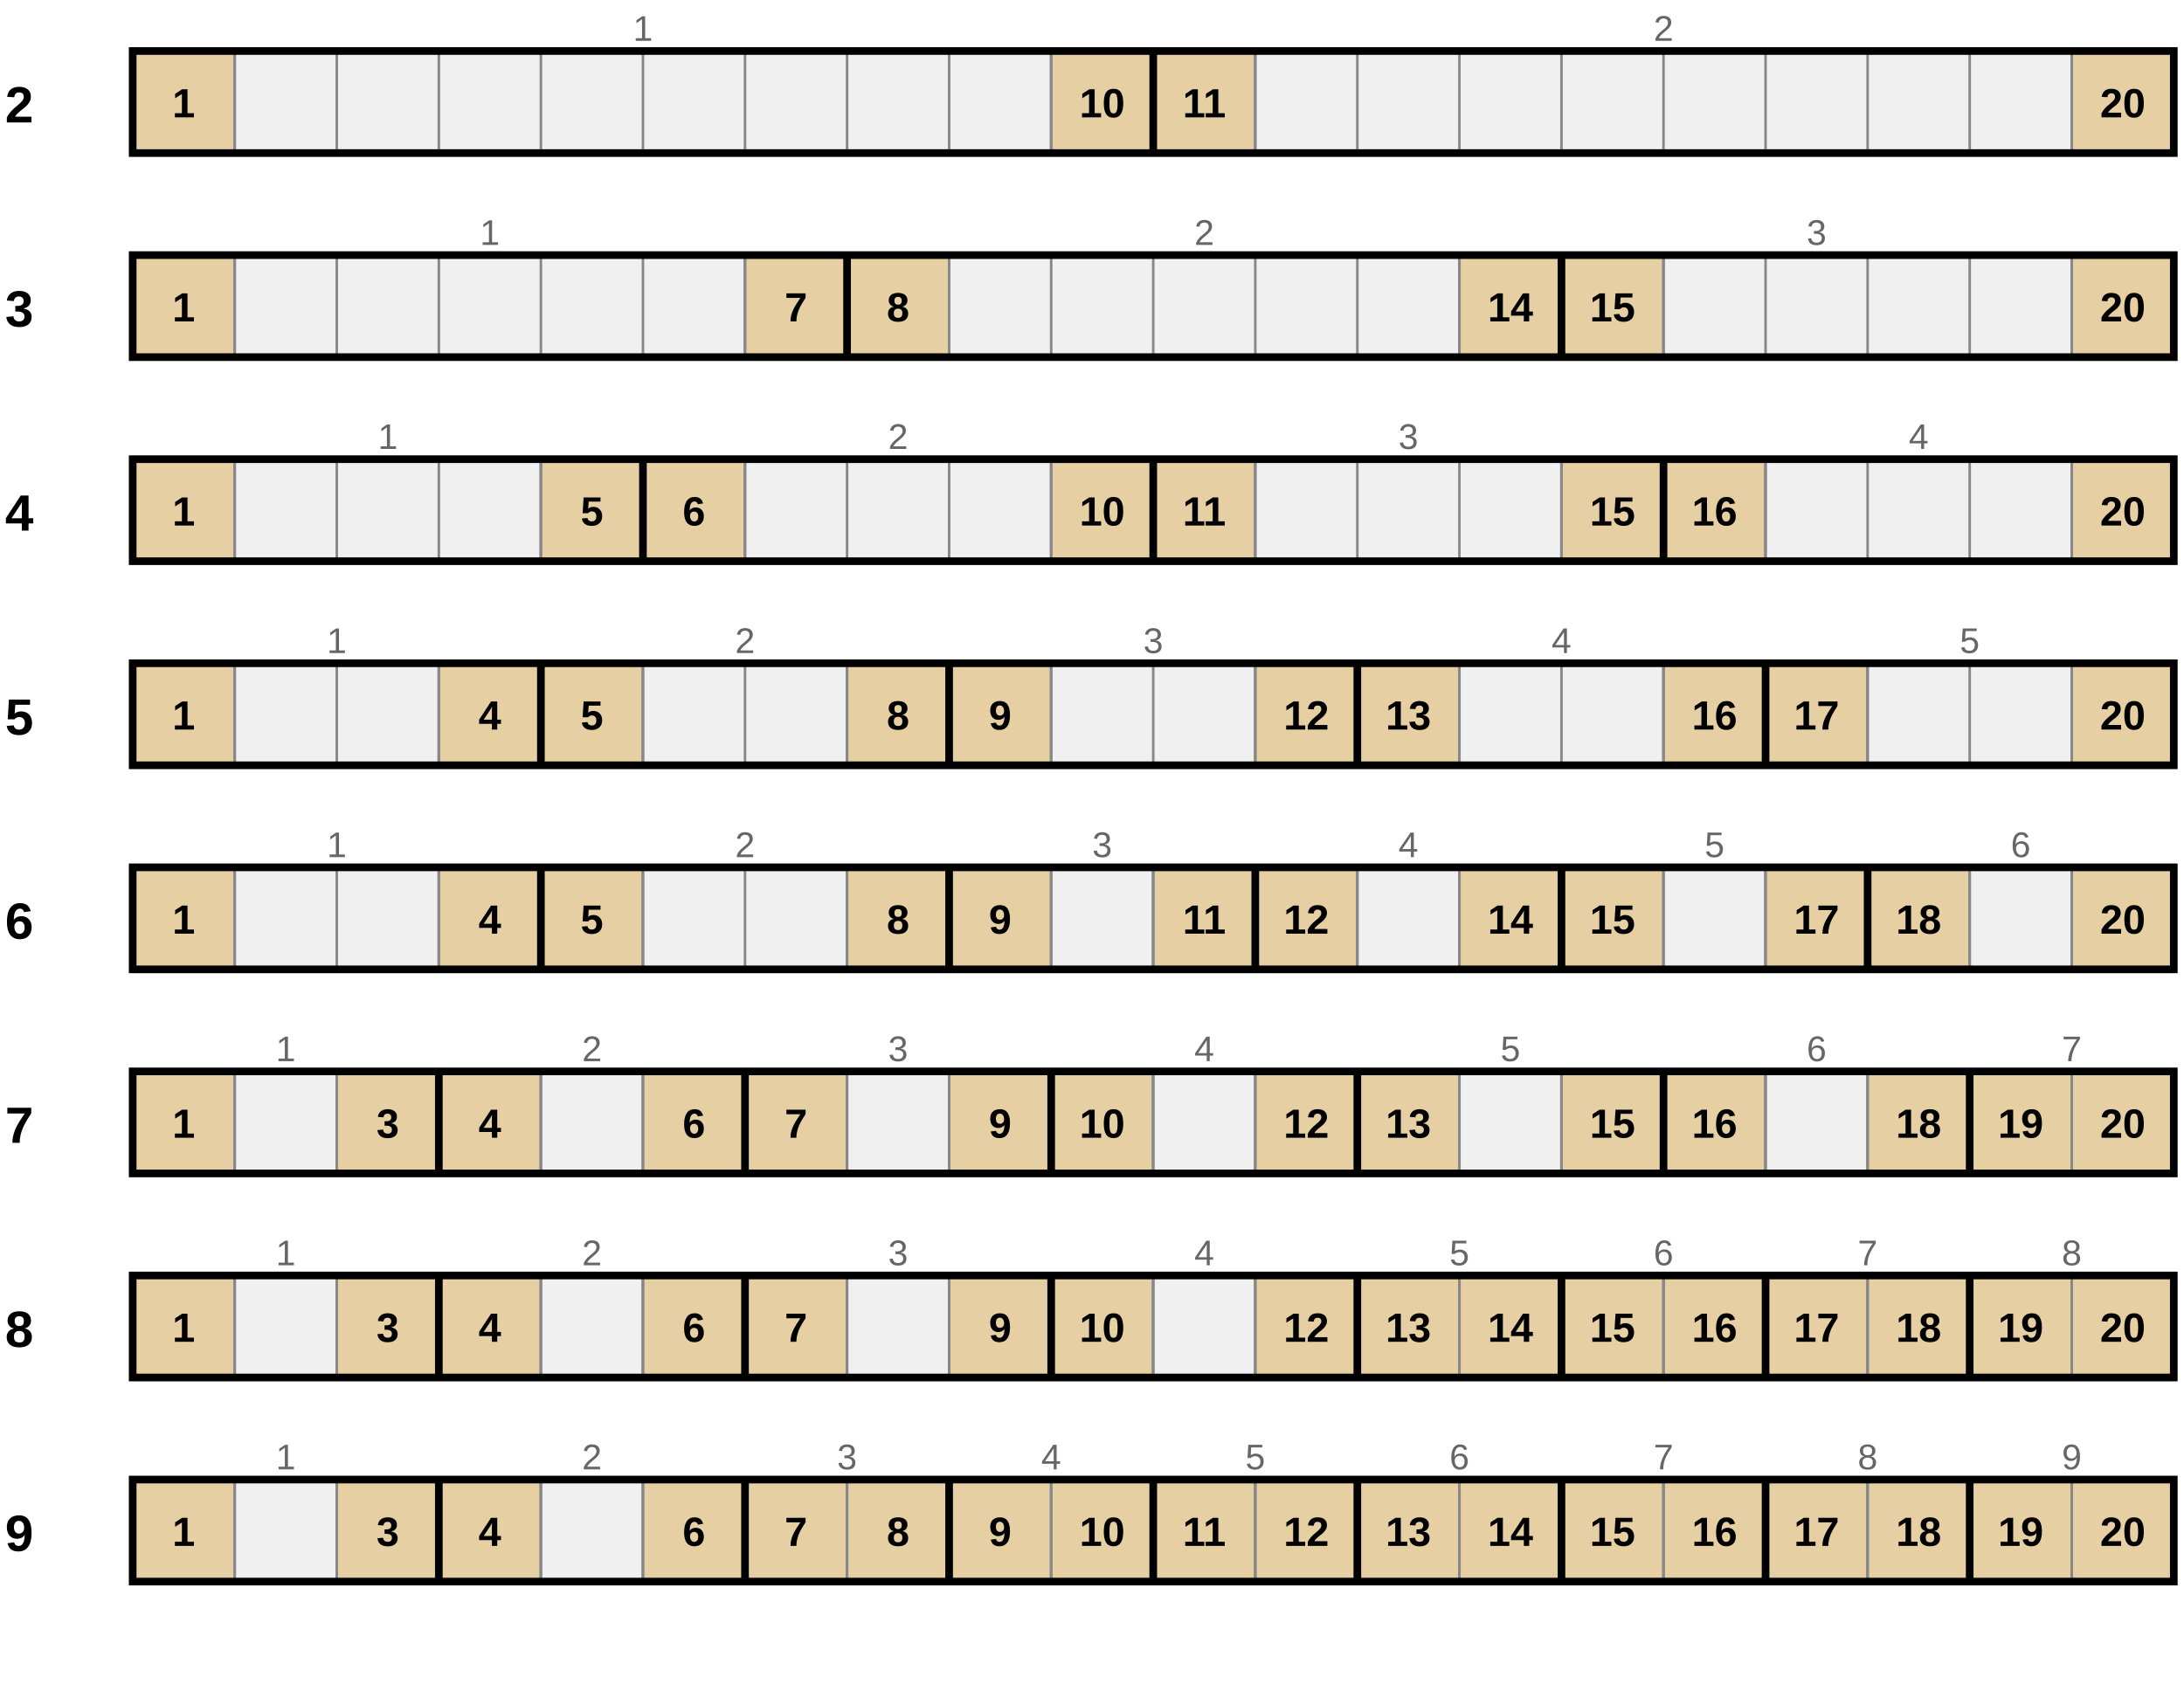
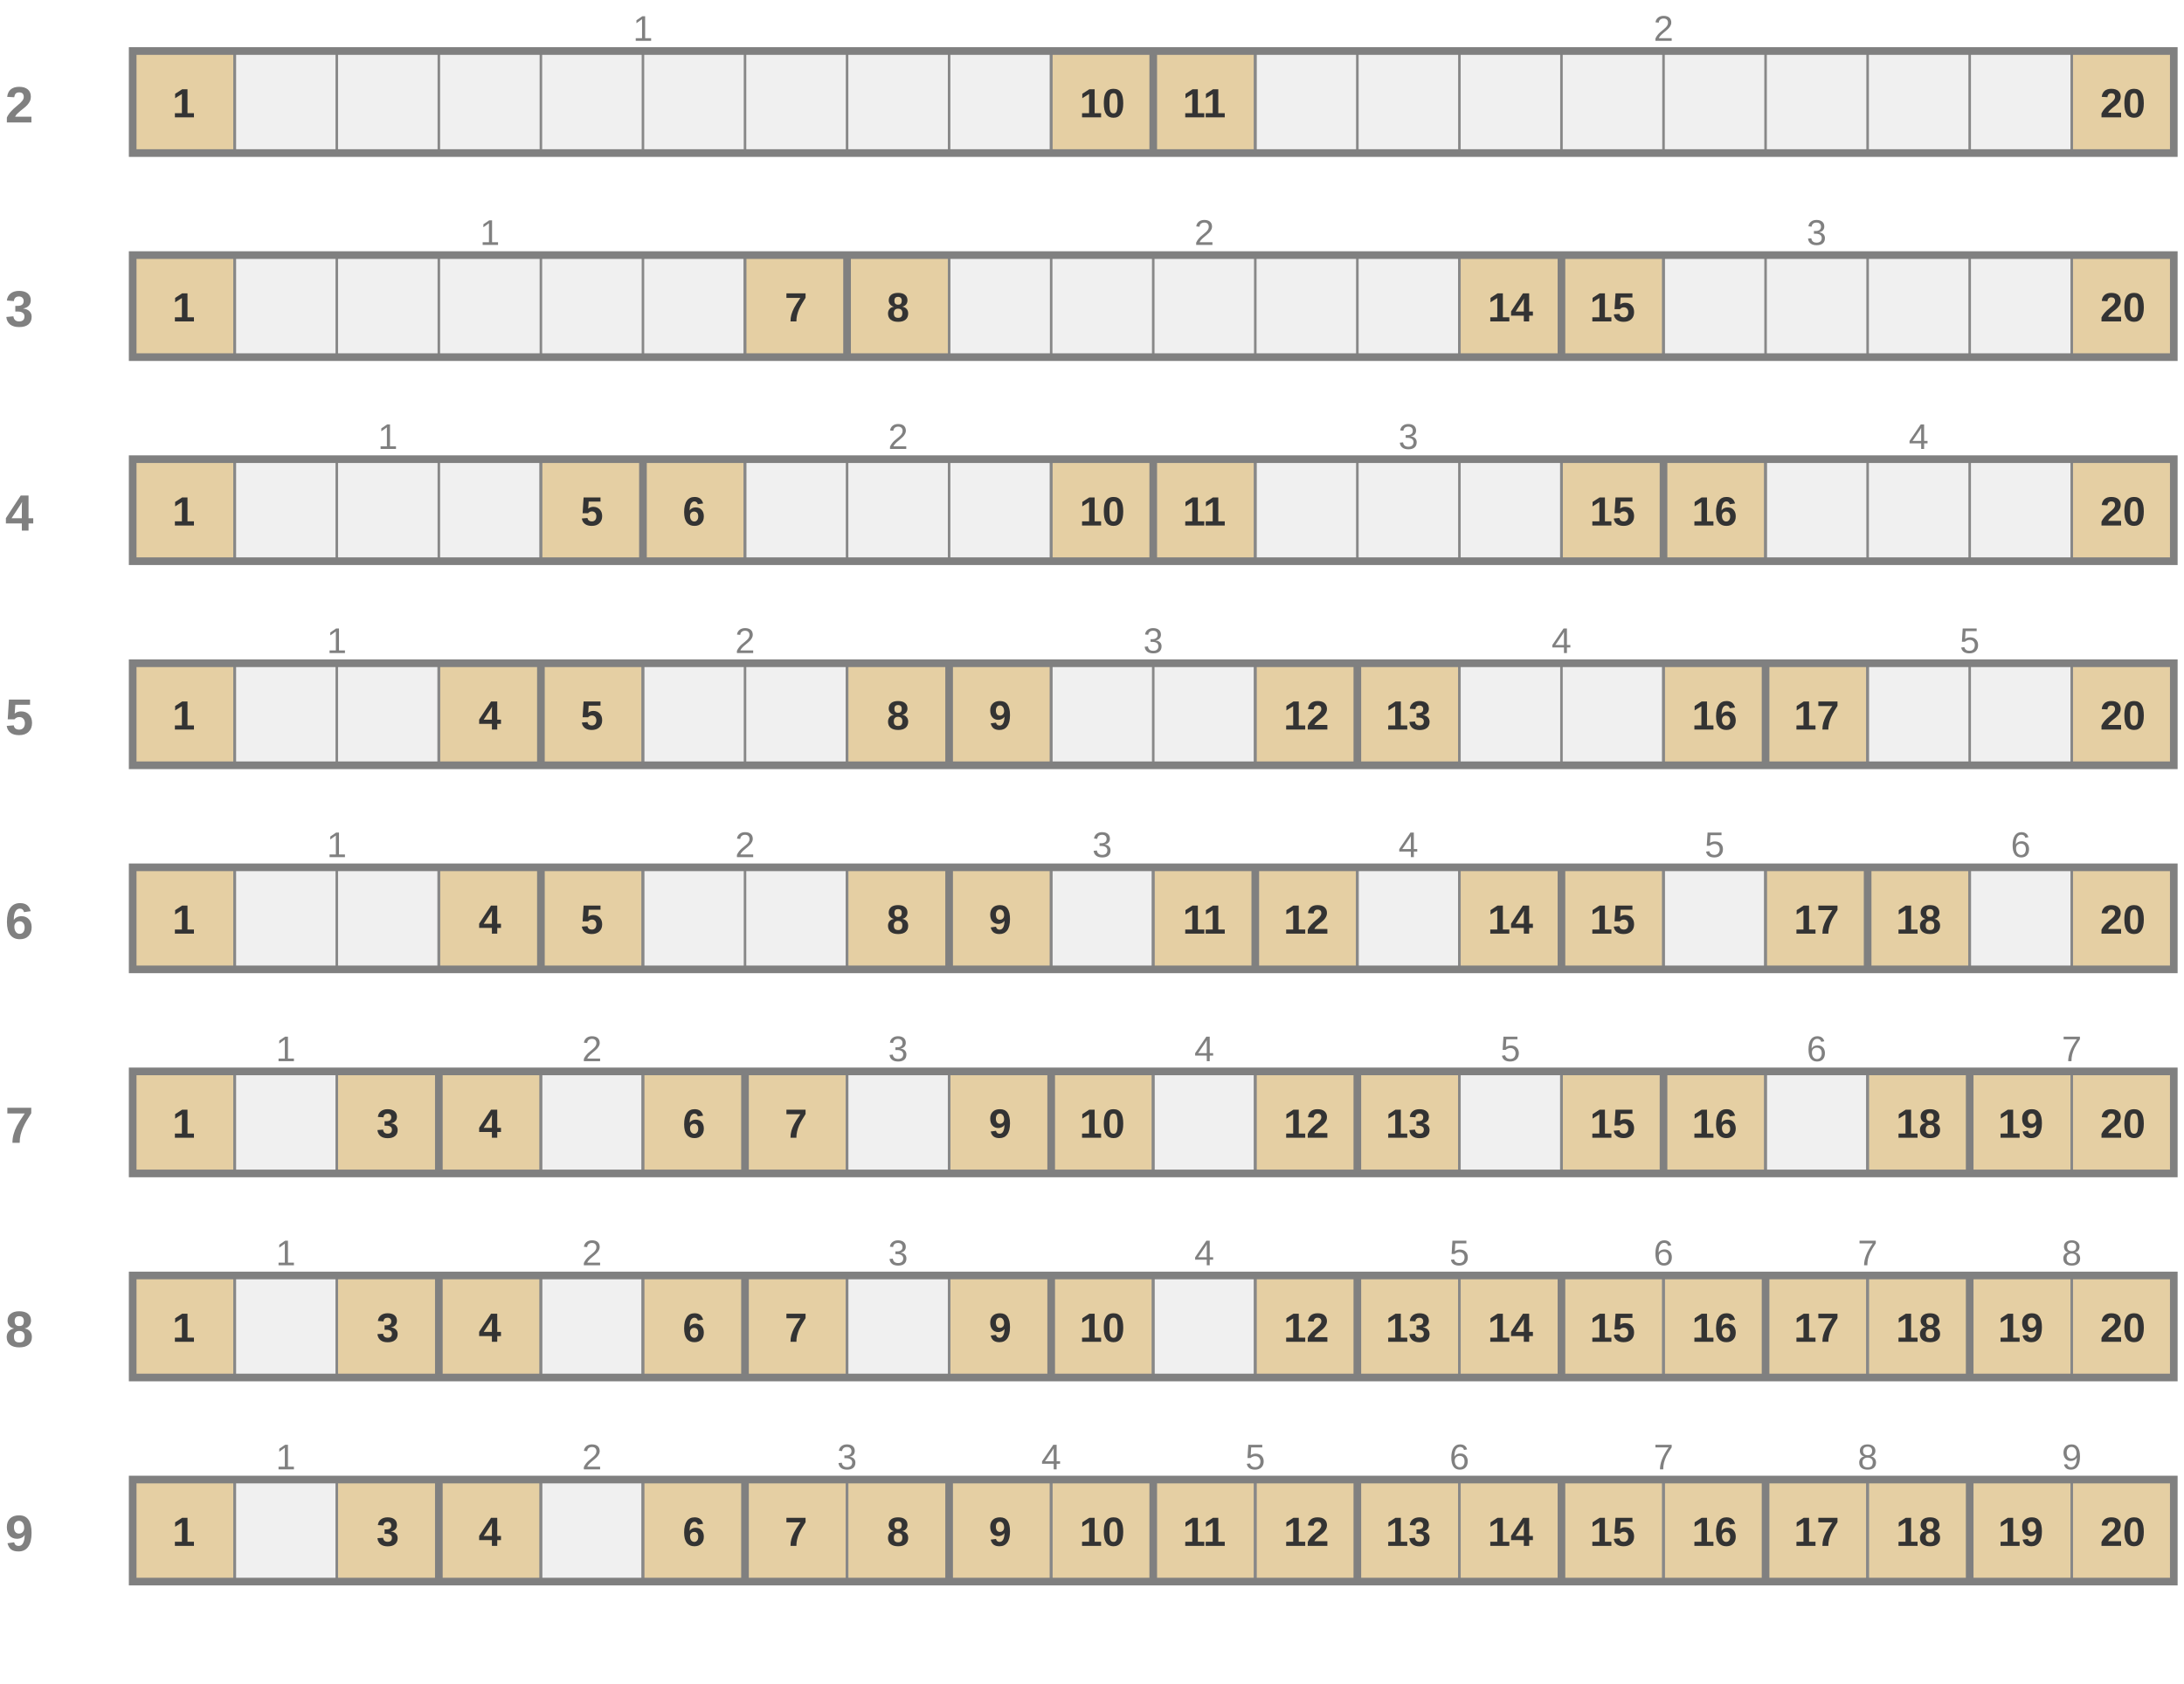
<svg xmlns="http://www.w3.org/2000/svg" viewBox="24 0 428 330" width="428" height="330">
  <style>
    .cell { fill: #f0f0f0; stroke: #888; stroke-width: 0.5; }
    .cell-numbered { fill: #e5cfa3; stroke: #888; stroke-width: 0.5; }
-     .group-divider { stroke: #000; stroke-width: 1.5; }
-     .number-text { font-family: Arial, sans-serif; font-size: 8px; font-weight: 600; text-anchor: middle; }
-     .label-text { font-family: Arial, sans-serif; font-size: 10px; font-weight: bold; }
-     .group-label { font-family: Arial, sans-serif; font-size: 7px; fill: #666; text-anchor: middle; }
+     .group-divider { stroke: #808080; stroke-width: 1.5; }
+     .number-text { font-family: Arial, sans-serif; font-size: 8px; font-weight: 600; text-anchor: middle; fill: #333; }
+     .label-text { font-family: Arial, sans-serif; font-size: 10px; font-weight: bold; fill: #808080; }
+     .group-label { font-family: Arial, sans-serif; font-size: 7px; text-anchor: middle; fill: #808080; }
  </style>
  <g transform="translate(50, 10)">
    <text x="-25" y="14" class="label-text">2</text>
    <text x="100" y="-2" class="group-label">1</text>
    <text x="300" y="-2" class="group-label">2</text>
    <rect x="0" y="0" width="20" height="20" class="cell-numbered" />
    <rect x="20" y="0" width="160" height="20" class="cell" />
    <rect x="180" y="0" width="20" height="20" class="cell-numbered" />
    <rect x="200" y="0" width="20" height="20" class="cell-numbered" />
    <rect x="220" y="0" width="160" height="20" class="cell" />
    <rect x="380" y="0" width="20" height="20" class="cell-numbered" />
    <path d="M 20,0 v20 M 40,0 v20 M 60,0 v20 M 80,0 v20 M 100,0 v20 M 120,0 v20 M 140,0 v20 M 160,0 v20 M 180,0 v20 M 220,0 v20 M 240,0 v20 M 260,0 v20 M 280,0 v20 M 300,0 v20 M 320,0 v20 M 340,0 v20 M 360,0 v20 M 380,0 v20" stroke="#888" stroke-width="0.5" fill="none" />
    <line x1="200" y1="0" x2="200" y2="20" class="group-divider" />
-     <rect x="0" y="0" width="400" height="20" fill="none" stroke="#000" stroke-width="1.5" />
+     <rect x="0" y="0" width="400" height="20" fill="none" stroke="#808080" stroke-width="1.5" />
    <text x="10" y="13" class="number-text">1</text>
    <text x="190" y="13" class="number-text">10</text>
    <text x="210" y="13" class="number-text">11</text>
    <text x="390" y="13" class="number-text">20</text>
  </g>
  <g transform="translate(50, 50)">
    <text x="-25" y="14" class="label-text">3</text>
    <text x="70" y="-2" class="group-label">1</text>
    <text x="210" y="-2" class="group-label">2</text>
    <text x="330" y="-2" class="group-label">3</text>
    <rect x="0" y="0" width="20" height="20" class="cell-numbered" />
    <rect x="20" y="0" width="100" height="20" class="cell" />
    <rect x="120" y="0" width="20" height="20" class="cell-numbered" />
    <rect x="140" y="0" width="20" height="20" class="cell-numbered" />
    <rect x="160" y="0" width="100" height="20" class="cell" />
    <rect x="260" y="0" width="20" height="20" class="cell-numbered" />
    <rect x="280" y="0" width="20" height="20" class="cell-numbered" />
    <rect x="300" y="0" width="80" height="20" class="cell" />
    <rect x="380" y="0" width="20" height="20" class="cell-numbered" />
    <path d="M 20,0 v20 M 40,0 v20 M 60,0 v20 M 80,0 v20 M 100,0 v20 M 120,0 v20 M 160,0 v20 M 180,0 v20 M 200,0 v20 M 220,0 v20 M 240,0 v20 M 260,0 v20 M 300,0 v20 M 320,0 v20 M 340,0 v20 M 360,0 v20 M 380,0 v20" stroke="#888" stroke-width="0.5" fill="none" />
    <line x1="140" y1="0" x2="140" y2="20" class="group-divider" />
    <line x1="280" y1="0" x2="280" y2="20" class="group-divider" />
-     <rect x="0" y="0" width="400" height="20" fill="none" stroke="#000" stroke-width="1.5" />
+     <rect x="0" y="0" width="400" height="20" fill="none" stroke="#808080" stroke-width="1.5" />
    <text x="10" y="13" class="number-text">1</text>
    <text x="130" y="13" class="number-text">7</text>
    <text x="150" y="13" class="number-text">8</text>
    <text x="270" y="13" class="number-text">14</text>
    <text x="290" y="13" class="number-text">15</text>
    <text x="390" y="13" class="number-text">20</text>
  </g>
  <g transform="translate(50, 90)">
    <text x="-25" y="14" class="label-text">4</text>
    <text x="50" y="-2" class="group-label">1</text>
    <text x="150" y="-2" class="group-label">2</text>
    <text x="250" y="-2" class="group-label">3</text>
    <text x="350" y="-2" class="group-label">4</text>
    <rect x="0" y="0" width="20" height="20" class="cell-numbered" />
    <rect x="20" y="0" width="60" height="20" class="cell" />
    <rect x="80" y="0" width="20" height="20" class="cell-numbered" />
    <rect x="100" y="0" width="20" height="20" class="cell-numbered" />
    <rect x="120" y="0" width="60" height="20" class="cell" />
    <rect x="180" y="0" width="20" height="20" class="cell-numbered" />
    <rect x="200" y="0" width="20" height="20" class="cell-numbered" />
    <rect x="220" y="0" width="60" height="20" class="cell" />
    <rect x="280" y="0" width="20" height="20" class="cell-numbered" />
    <rect x="300" y="0" width="20" height="20" class="cell-numbered" />
    <rect x="320" y="0" width="60" height="20" class="cell" />
    <rect x="380" y="0" width="20" height="20" class="cell-numbered" />
    <path d="M 20,0 v20 M 40,0 v20 M 60,0 v20 M 80,0 v20 M 120,0 v20 M 140,0 v20 M 160,0 v20 M 180,0 v20 M 220,0 v20 M 240,0 v20 M 260,0 v20 M 280,0 v20 M 320,0 v20 M 340,0 v20 M 360,0 v20 M 380,0 v20" stroke="#888" stroke-width="0.5" fill="none" />
    <line x1="100" y1="0" x2="100" y2="20" class="group-divider" />
    <line x1="200" y1="0" x2="200" y2="20" class="group-divider" />
    <line x1="300" y1="0" x2="300" y2="20" class="group-divider" />
-     <rect x="0" y="0" width="400" height="20" fill="none" stroke="#000" stroke-width="1.5" />
+     <rect x="0" y="0" width="400" height="20" fill="none" stroke="#808080" stroke-width="1.5" />
    <text x="10" y="13" class="number-text">1</text>
    <text x="90" y="13" class="number-text">5</text>
    <text x="110" y="13" class="number-text">6</text>
    <text x="190" y="13" class="number-text">10</text>
    <text x="210" y="13" class="number-text">11</text>
    <text x="290" y="13" class="number-text">15</text>
    <text x="310" y="13" class="number-text">16</text>
    <text x="390" y="13" class="number-text">20</text>
  </g>
  <g transform="translate(50, 130)">
    <text x="-25" y="14" class="label-text">5</text>
    <text x="40" y="-2" class="group-label">1</text>
    <text x="120" y="-2" class="group-label">2</text>
    <text x="200" y="-2" class="group-label">3</text>
    <text x="280" y="-2" class="group-label">4</text>
    <text x="360" y="-2" class="group-label">5</text>
    <rect x="0" y="0" width="20" height="20" class="cell-numbered" />
    <rect x="20" y="0" width="40" height="20" class="cell" />
    <rect x="60" y="0" width="20" height="20" class="cell-numbered" />
    <rect x="80" y="0" width="20" height="20" class="cell-numbered" />
    <rect x="100" y="0" width="40" height="20" class="cell" />
    <rect x="140" y="0" width="20" height="20" class="cell-numbered" />
    <rect x="160" y="0" width="20" height="20" class="cell-numbered" />
    <rect x="180" y="0" width="40" height="20" class="cell" />
    <rect x="220" y="0" width="20" height="20" class="cell-numbered" />
    <rect x="240" y="0" width="20" height="20" class="cell-numbered" />
    <rect x="260" y="0" width="40" height="20" class="cell" />
    <rect x="300" y="0" width="20" height="20" class="cell-numbered" />
    <rect x="320" y="0" width="20" height="20" class="cell-numbered" />
    <rect x="340" y="0" width="40" height="20" class="cell" />
    <rect x="380" y="0" width="20" height="20" class="cell-numbered" />
    <path d="M 20,0 v20 M 40,0 v20 M 60,0 v20 M 100,0 v20 M 120,0 v20 M 140,0 v20 M 180,0 v20 M 200,0 v20 M 220,0 v20 M 260,0 v20 M 280,0 v20 M 300,0 v20 M 340,0 v20 M 360,0 v20 M 380,0 v20" stroke="#888" stroke-width="0.5" fill="none" />
    <line x1="80" y1="0" x2="80" y2="20" class="group-divider" />
    <line x1="160" y1="0" x2="160" y2="20" class="group-divider" />
    <line x1="240" y1="0" x2="240" y2="20" class="group-divider" />
    <line x1="320" y1="0" x2="320" y2="20" class="group-divider" />
-     <rect x="0" y="0" width="400" height="20" fill="none" stroke="#000" stroke-width="1.5" />
+     <rect x="0" y="0" width="400" height="20" fill="none" stroke="#808080" stroke-width="1.5" />
    <text x="10" y="13" class="number-text">1</text>
    <text x="70" y="13" class="number-text">4</text>
    <text x="90" y="13" class="number-text">5</text>
    <text x="150" y="13" class="number-text">8</text>
    <text x="170" y="13" class="number-text">9</text>
    <text x="230" y="13" class="number-text">12</text>
    <text x="250" y="13" class="number-text">13</text>
    <text x="310" y="13" class="number-text">16</text>
    <text x="330" y="13" class="number-text">17</text>
    <text x="390" y="13" class="number-text">20</text>
  </g>
  <g transform="translate(50, 170)">
    <text x="-25" y="14" class="label-text">6</text>
    <text x="40" y="-2" class="group-label">1</text>
    <text x="120" y="-2" class="group-label">2</text>
    <text x="190" y="-2" class="group-label">3</text>
    <text x="250" y="-2" class="group-label">4</text>
    <text x="310" y="-2" class="group-label">5</text>
    <text x="370" y="-2" class="group-label">6</text>
    <rect x="0" y="0" width="20" height="20" class="cell-numbered" />
    <rect x="20" y="0" width="40" height="20" class="cell" />
    <rect x="60" y="0" width="20" height="20" class="cell-numbered" />
    <rect x="80" y="0" width="20" height="20" class="cell-numbered" />
    <rect x="100" y="0" width="40" height="20" class="cell" />
    <rect x="140" y="0" width="20" height="20" class="cell-numbered" />
    <rect x="160" y="0" width="20" height="20" class="cell-numbered" />
    <rect x="180" y="0" width="20" height="20" class="cell" />
    <rect x="200" y="0" width="20" height="20" class="cell-numbered" />
    <rect x="220" y="0" width="20" height="20" class="cell-numbered" />
    <rect x="240" y="0" width="20" height="20" class="cell" />
    <rect x="260" y="0" width="20" height="20" class="cell-numbered" />
    <rect x="280" y="0" width="20" height="20" class="cell-numbered" />
    <rect x="300" y="0" width="20" height="20" class="cell" />
    <rect x="320" y="0" width="20" height="20" class="cell-numbered" />
    <rect x="340" y="0" width="20" height="20" class="cell-numbered" />
    <rect x="360" y="0" width="20" height="20" class="cell" />
    <rect x="380" y="0" width="20" height="20" class="cell-numbered" />
    <path d="M 20,0 v20 M 40,0 v20 M 60,0 v20 M 100,0 v20 M 120,0 v20 M 140,0 v20 M 180,0 v20 M 200,0 v20 M 240,0 v20 M 260,0 v20 M 300,0 v20 M 320,0 v20 M 360,0 v20 M 380,0 v20" stroke="#888" stroke-width="0.5" fill="none" />
    <line x1="80" y1="0" x2="80" y2="20" class="group-divider" />
    <line x1="160" y1="0" x2="160" y2="20" class="group-divider" />
    <line x1="220" y1="0" x2="220" y2="20" class="group-divider" />
    <line x1="280" y1="0" x2="280" y2="20" class="group-divider" />
    <line x1="340" y1="0" x2="340" y2="20" class="group-divider" />
-     <rect x="0" y="0" width="400" height="20" fill="none" stroke="#000" stroke-width="1.5" />
+     <rect x="0" y="0" width="400" height="20" fill="none" stroke="#808080" stroke-width="1.5" />
    <text x="10" y="13" class="number-text">1</text>
    <text x="70" y="13" class="number-text">4</text>
    <text x="90" y="13" class="number-text">5</text>
    <text x="150" y="13" class="number-text">8</text>
    <text x="170" y="13" class="number-text">9</text>
    <text x="210" y="13" class="number-text">11</text>
    <text x="230" y="13" class="number-text">12</text>
    <text x="270" y="13" class="number-text">14</text>
    <text x="290" y="13" class="number-text">15</text>
    <text x="330" y="13" class="number-text">17</text>
    <text x="350" y="13" class="number-text">18</text>
    <text x="390" y="13" class="number-text">20</text>
  </g>
  <g transform="translate(50, 210)">
    <text x="-25" y="14" class="label-text">7</text>
    <text x="30" y="-2" class="group-label">1</text>
    <text x="90" y="-2" class="group-label">2</text>
    <text x="150" y="-2" class="group-label">3</text>
    <text x="210" y="-2" class="group-label">4</text>
    <text x="270" y="-2" class="group-label">5</text>
    <text x="330" y="-2" class="group-label">6</text>
    <text x="380" y="-2" class="group-label">7</text>
    <rect x="0" y="0" width="20" height="20" class="cell-numbered" />
    <rect x="20" y="0" width="20" height="20" class="cell" />
    <rect x="40" y="0" width="20" height="20" class="cell-numbered" />
    <rect x="60" y="0" width="20" height="20" class="cell-numbered" />
    <rect x="80" y="0" width="20" height="20" class="cell" />
    <rect x="100" y="0" width="20" height="20" class="cell-numbered" />
    <rect x="120" y="0" width="20" height="20" class="cell-numbered" />
    <rect x="140" y="0" width="20" height="20" class="cell" />
    <rect x="160" y="0" width="20" height="20" class="cell-numbered" />
    <rect x="180" y="0" width="20" height="20" class="cell-numbered" />
    <rect x="200" y="0" width="20" height="20" class="cell" />
    <rect x="220" y="0" width="20" height="20" class="cell-numbered" />
    <rect x="240" y="0" width="20" height="20" class="cell-numbered" />
    <rect x="260" y="0" width="20" height="20" class="cell" />
    <rect x="280" y="0" width="20" height="20" class="cell-numbered" />
    <rect x="300" y="0" width="20" height="20" class="cell-numbered" />
    <rect x="320" y="0" width="20" height="20" class="cell" />
    <rect x="340" y="0" width="20" height="20" class="cell-numbered" />
    <rect x="360" y="0" width="20" height="20" class="cell-numbered" />
    <rect x="380" y="0" width="20" height="20" class="cell-numbered" />
    <path d="M 20,0 v20 M 40,0 v20 M 80,0 v20 M 100,0 v20 M 140,0 v20 M 160,0 v20 M 200,0 v20 M 220,0 v20 M 260,0 v20 M 280,0 v20 M 320,0 v20 M 340,0 v20 M 380,0 v20" stroke="#888" stroke-width="0.5" fill="none" />
    <line x1="60" y1="0" x2="60" y2="20" class="group-divider" />
    <line x1="120" y1="0" x2="120" y2="20" class="group-divider" />
    <line x1="180" y1="0" x2="180" y2="20" class="group-divider" />
    <line x1="240" y1="0" x2="240" y2="20" class="group-divider" />
    <line x1="300" y1="0" x2="300" y2="20" class="group-divider" />
    <line x1="360" y1="0" x2="360" y2="20" class="group-divider" />
-     <rect x="0" y="0" width="400" height="20" fill="none" stroke="#000" stroke-width="1.5" />
+     <rect x="0" y="0" width="400" height="20" fill="none" stroke="#808080" stroke-width="1.5" />
    <text x="10" y="13" class="number-text">1</text>
    <text x="50" y="13" class="number-text">3</text>
    <text x="70" y="13" class="number-text">4</text>
    <text x="110" y="13" class="number-text">6</text>
    <text x="130" y="13" class="number-text">7</text>
    <text x="170" y="13" class="number-text">9</text>
    <text x="190" y="13" class="number-text">10</text>
    <text x="230" y="13" class="number-text">12</text>
    <text x="250" y="13" class="number-text">13</text>
    <text x="290" y="13" class="number-text">15</text>
    <text x="310" y="13" class="number-text">16</text>
    <text x="350" y="13" class="number-text">18</text>
    <text x="370" y="13" class="number-text">19</text>
    <text x="390" y="13" class="number-text">20</text>
  </g>
  <g transform="translate(50, 250)">
    <text x="-25" y="14" class="label-text">8</text>
    <text x="30" y="-2" class="group-label">1</text>
    <text x="90" y="-2" class="group-label">2</text>
    <text x="150" y="-2" class="group-label">3</text>
    <text x="210" y="-2" class="group-label">4</text>
    <text x="260" y="-2" class="group-label">5</text>
    <text x="300" y="-2" class="group-label">6</text>
    <text x="340" y="-2" class="group-label">7</text>
    <text x="380" y="-2" class="group-label">8</text>
    <rect x="0" y="0" width="20" height="20" class="cell-numbered" />
    <rect x="20" y="0" width="20" height="20" class="cell" />
    <rect x="40" y="0" width="20" height="20" class="cell-numbered" />
    <rect x="60" y="0" width="20" height="20" class="cell-numbered" />
    <rect x="80" y="0" width="20" height="20" class="cell" />
    <rect x="100" y="0" width="20" height="20" class="cell-numbered" />
    <rect x="120" y="0" width="20" height="20" class="cell-numbered" />
    <rect x="140" y="0" width="20" height="20" class="cell" />
    <rect x="160" y="0" width="20" height="20" class="cell-numbered" />
    <rect x="180" y="0" width="20" height="20" class="cell-numbered" />
    <rect x="200" y="0" width="20" height="20" class="cell" />
    <rect x="220" y="0" width="20" height="20" class="cell-numbered" />
    <rect x="240" y="0" width="20" height="20" class="cell-numbered" />
    <rect x="260" y="0" width="20" height="20" class="cell-numbered" />
    <rect x="280" y="0" width="20" height="20" class="cell-numbered" />
    <rect x="300" y="0" width="20" height="20" class="cell-numbered" />
    <rect x="320" y="0" width="20" height="20" class="cell-numbered" />
    <rect x="340" y="0" width="20" height="20" class="cell-numbered" />
    <rect x="360" y="0" width="20" height="20" class="cell-numbered" />
    <rect x="380" y="0" width="20" height="20" class="cell-numbered" />
    <path d="M 20,0 v20 M 40,0 v20 M 80,0 v20 M 100,0 v20 M 140,0 v20 M 160,0 v20 M 200,0 v20 M 220,0 v20 M 260,0 v20 M 300,0 v20 M 340,0 v20 M 380,0 v20" stroke="#888" stroke-width="0.5" fill="none" />
    <line x1="60" y1="0" x2="60" y2="20" class="group-divider" />
    <line x1="120" y1="0" x2="120" y2="20" class="group-divider" />
    <line x1="180" y1="0" x2="180" y2="20" class="group-divider" />
    <line x1="240" y1="0" x2="240" y2="20" class="group-divider" />
    <line x1="280" y1="0" x2="280" y2="20" class="group-divider" />
    <line x1="320" y1="0" x2="320" y2="20" class="group-divider" />
    <line x1="360" y1="0" x2="360" y2="20" class="group-divider" />
-     <rect x="0" y="0" width="400" height="20" fill="none" stroke="#000" stroke-width="1.5" />
+     <rect x="0" y="0" width="400" height="20" fill="none" stroke="#808080" stroke-width="1.5" />
    <text x="10" y="13" class="number-text">1</text>
    <text x="50" y="13" class="number-text">3</text>
    <text x="70" y="13" class="number-text">4</text>
    <text x="110" y="13" class="number-text">6</text>
    <text x="130" y="13" class="number-text">7</text>
    <text x="170" y="13" class="number-text">9</text>
    <text x="190" y="13" class="number-text">10</text>
    <text x="230" y="13" class="number-text">12</text>
    <text x="250" y="13" class="number-text">13</text>
    <text x="270" y="13" class="number-text">14</text>
    <text x="290" y="13" class="number-text">15</text>
    <text x="310" y="13" class="number-text">16</text>
    <text x="330" y="13" class="number-text">17</text>
    <text x="350" y="13" class="number-text">18</text>
    <text x="370" y="13" class="number-text">19</text>
    <text x="390" y="13" class="number-text">20</text>
  </g>
  <g transform="translate(50, 290)">
    <text x="-25" y="14" class="label-text">9</text>
    <text x="30" y="-2" class="group-label">1</text>
    <text x="90" y="-2" class="group-label">2</text>
    <text x="140" y="-2" class="group-label">3</text>
    <text x="180" y="-2" class="group-label">4</text>
    <text x="220" y="-2" class="group-label">5</text>
    <text x="260" y="-2" class="group-label">6</text>
    <text x="300" y="-2" class="group-label">7</text>
    <text x="340" y="-2" class="group-label">8</text>
    <text x="380" y="-2" class="group-label">9</text>
    <rect x="0" y="0" width="20" height="20" class="cell-numbered" />
    <rect x="20" y="0" width="20" height="20" class="cell" />
    <rect x="40" y="0" width="20" height="20" class="cell-numbered" />
    <rect x="60" y="0" width="20" height="20" class="cell-numbered" />
    <rect x="80" y="0" width="20" height="20" class="cell" />
    <rect x="100" y="0" width="20" height="20" class="cell-numbered" />
    <rect x="120" y="0" width="20" height="20" class="cell-numbered" />
    <rect x="140" y="0" width="20" height="20" class="cell-numbered" />
    <rect x="160" y="0" width="20" height="20" class="cell-numbered" />
    <rect x="180" y="0" width="20" height="20" class="cell-numbered" />
    <rect x="200" y="0" width="20" height="20" class="cell-numbered" />
    <rect x="220" y="0" width="20" height="20" class="cell-numbered" />
    <rect x="240" y="0" width="20" height="20" class="cell-numbered" />
    <rect x="260" y="0" width="20" height="20" class="cell-numbered" />
    <rect x="280" y="0" width="20" height="20" class="cell-numbered" />
    <rect x="300" y="0" width="20" height="20" class="cell-numbered" />
    <rect x="320" y="0" width="20" height="20" class="cell-numbered" />
    <rect x="340" y="0" width="20" height="20" class="cell-numbered" />
    <rect x="360" y="0" width="20" height="20" class="cell-numbered" />
    <rect x="380" y="0" width="20" height="20" class="cell-numbered" />
    <path d="M 20,0 v20 M 40,0 v20 M 80,0 v20 M 100,0 v20 M 140,0 v20 M 180,0 v20 M 220,0 v20 M 260,0 v20 M 300,0 v20 M 340,0 v20 M 380,0 v20" stroke="#888" stroke-width="0.5" fill="none" />
    <line x1="60" y1="0" x2="60" y2="20" class="group-divider" />
    <line x1="120" y1="0" x2="120" y2="20" class="group-divider" />
    <line x1="160" y1="0" x2="160" y2="20" class="group-divider" />
    <line x1="200" y1="0" x2="200" y2="20" class="group-divider" />
    <line x1="240" y1="0" x2="240" y2="20" class="group-divider" />
    <line x1="280" y1="0" x2="280" y2="20" class="group-divider" />
    <line x1="320" y1="0" x2="320" y2="20" class="group-divider" />
    <line x1="360" y1="0" x2="360" y2="20" class="group-divider" />
-     <rect x="0" y="0" width="400" height="20" fill="none" stroke="#000" stroke-width="1.5" />
+     <rect x="0" y="0" width="400" height="20" fill="none" stroke="#808080" stroke-width="1.5" />
    <text x="10" y="13" class="number-text">1</text>
    <text x="50" y="13" class="number-text">3</text>
    <text x="70" y="13" class="number-text">4</text>
    <text x="110" y="13" class="number-text">6</text>
    <text x="130" y="13" class="number-text">7</text>
    <text x="150" y="13" class="number-text">8</text>
    <text x="170" y="13" class="number-text">9</text>
    <text x="190" y="13" class="number-text">10</text>
    <text x="210" y="13" class="number-text">11</text>
    <text x="230" y="13" class="number-text">12</text>
    <text x="250" y="13" class="number-text">13</text>
    <text x="270" y="13" class="number-text">14</text>
    <text x="290" y="13" class="number-text">15</text>
    <text x="310" y="13" class="number-text">16</text>
    <text x="330" y="13" class="number-text">17</text>
    <text x="350" y="13" class="number-text">18</text>
    <text x="370" y="13" class="number-text">19</text>
    <text x="390" y="13" class="number-text">20</text>
  </g>
</svg>
